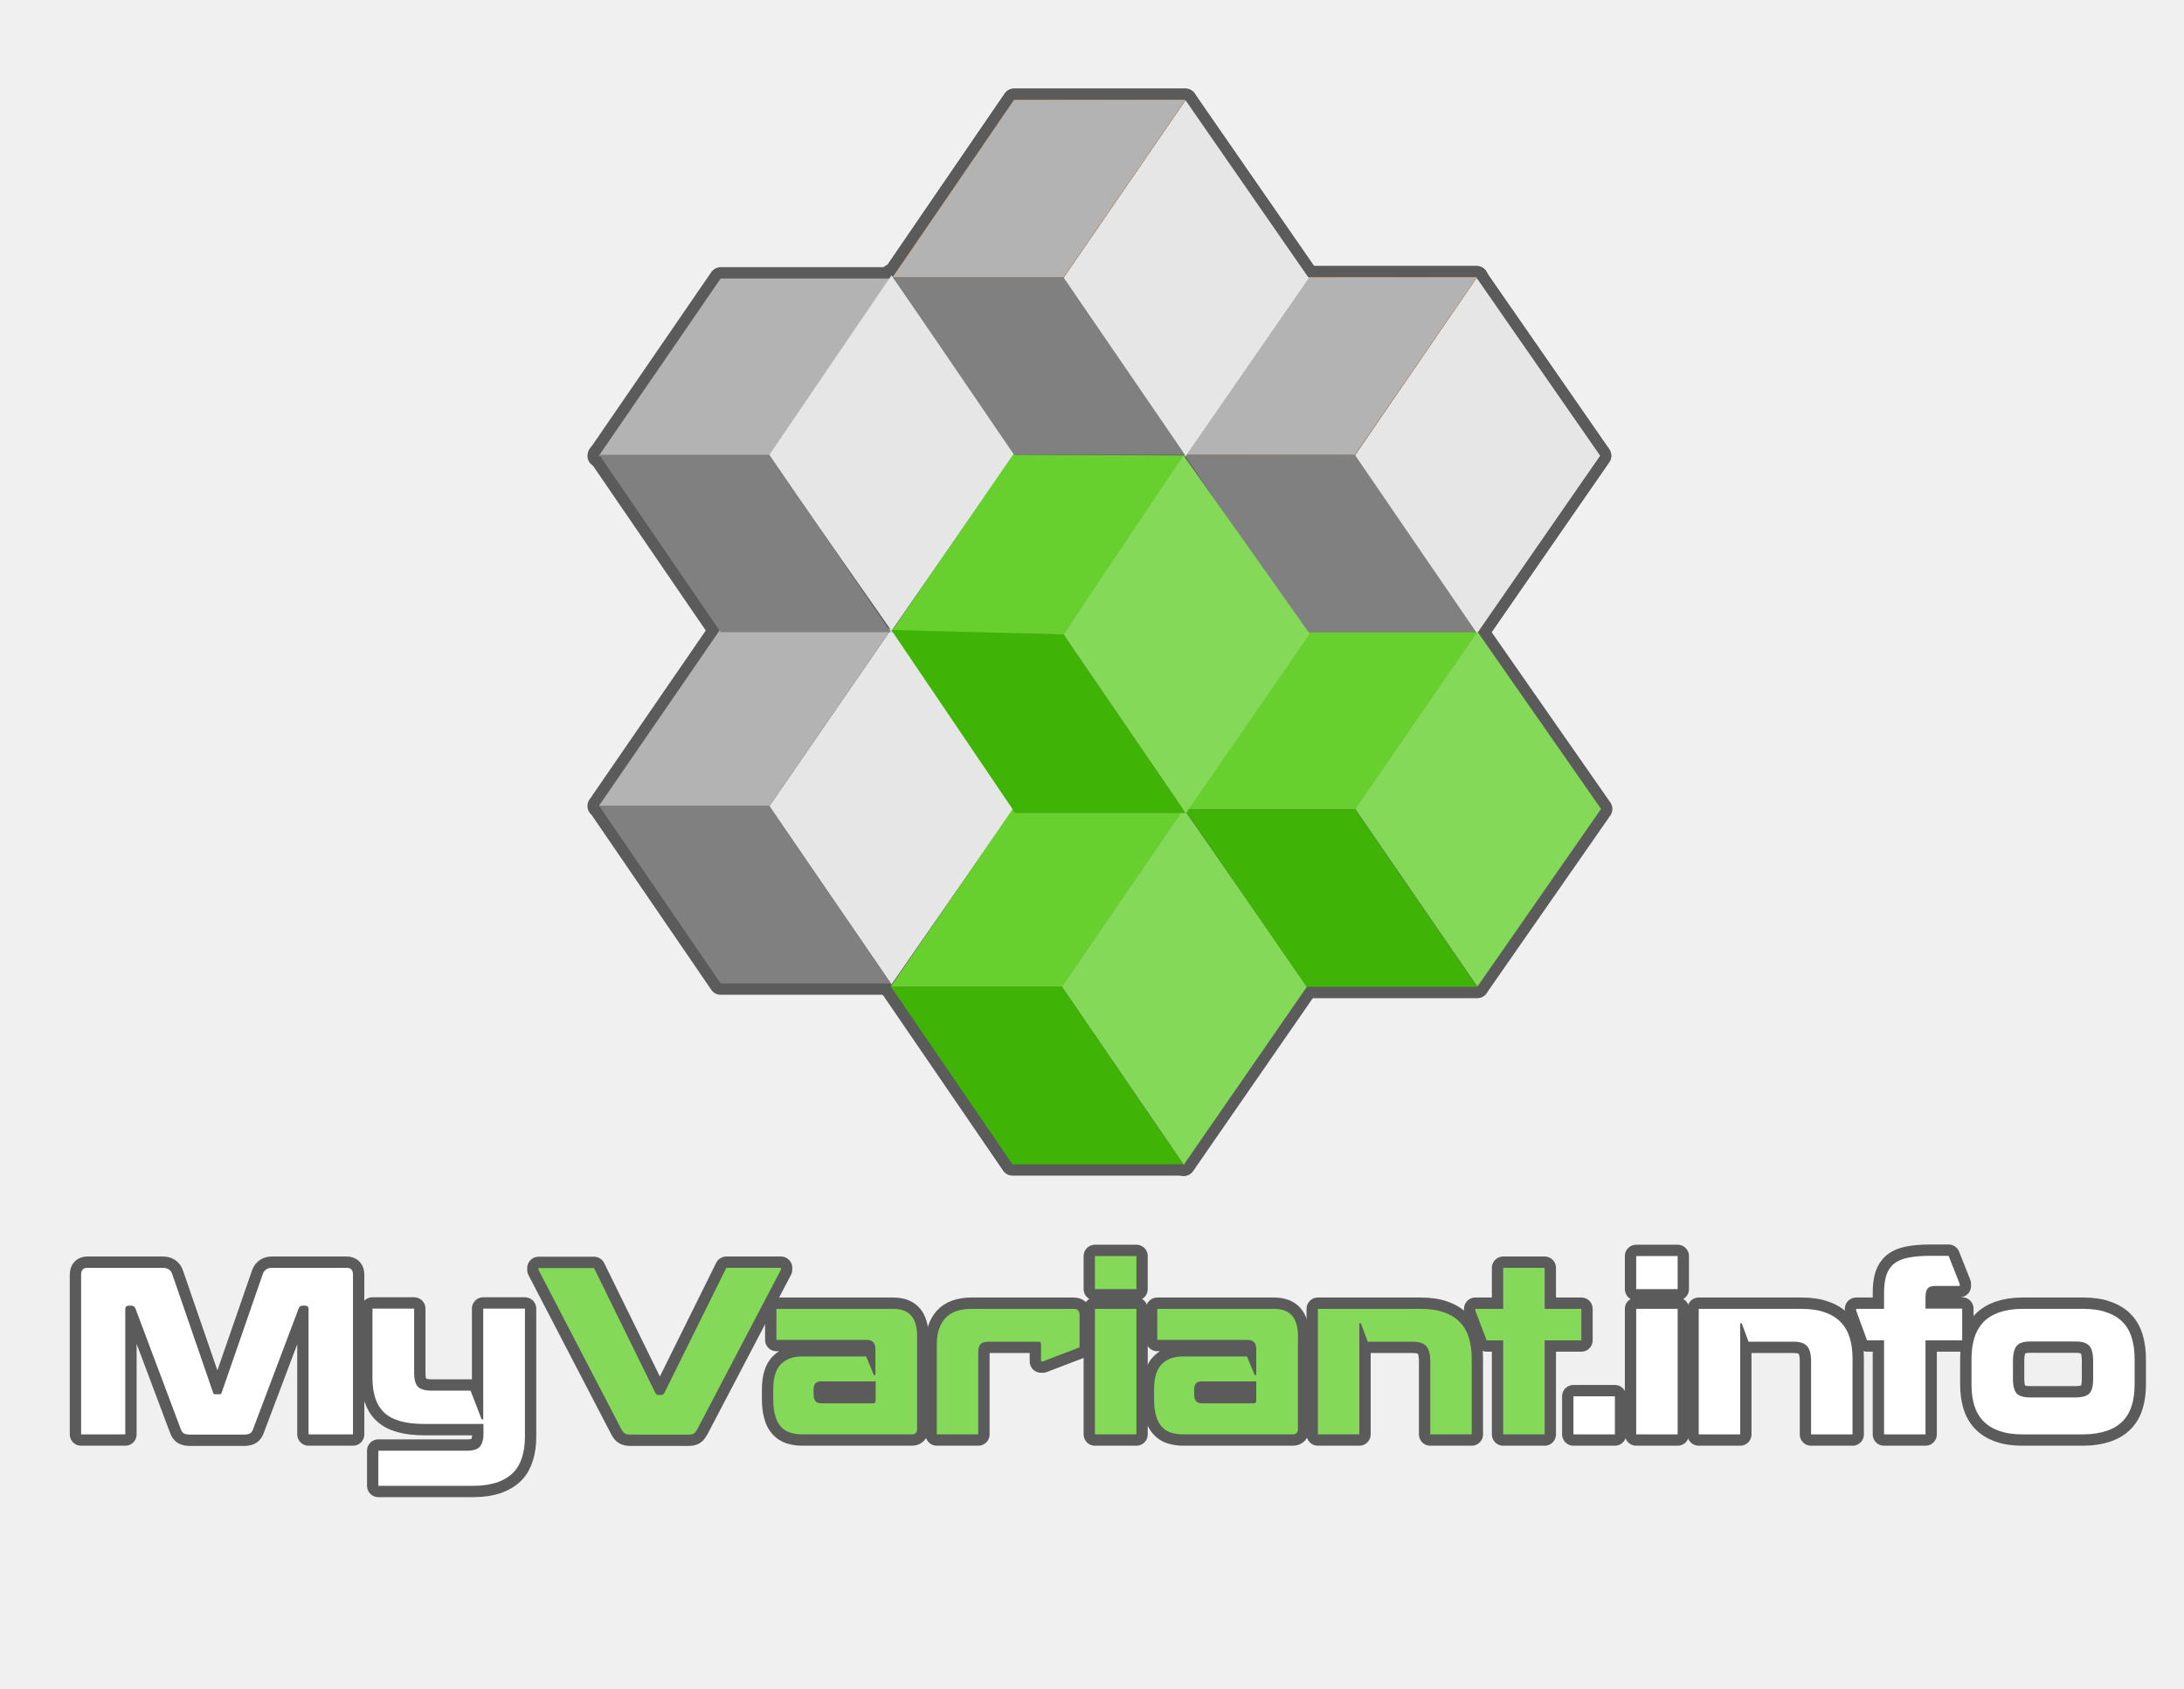
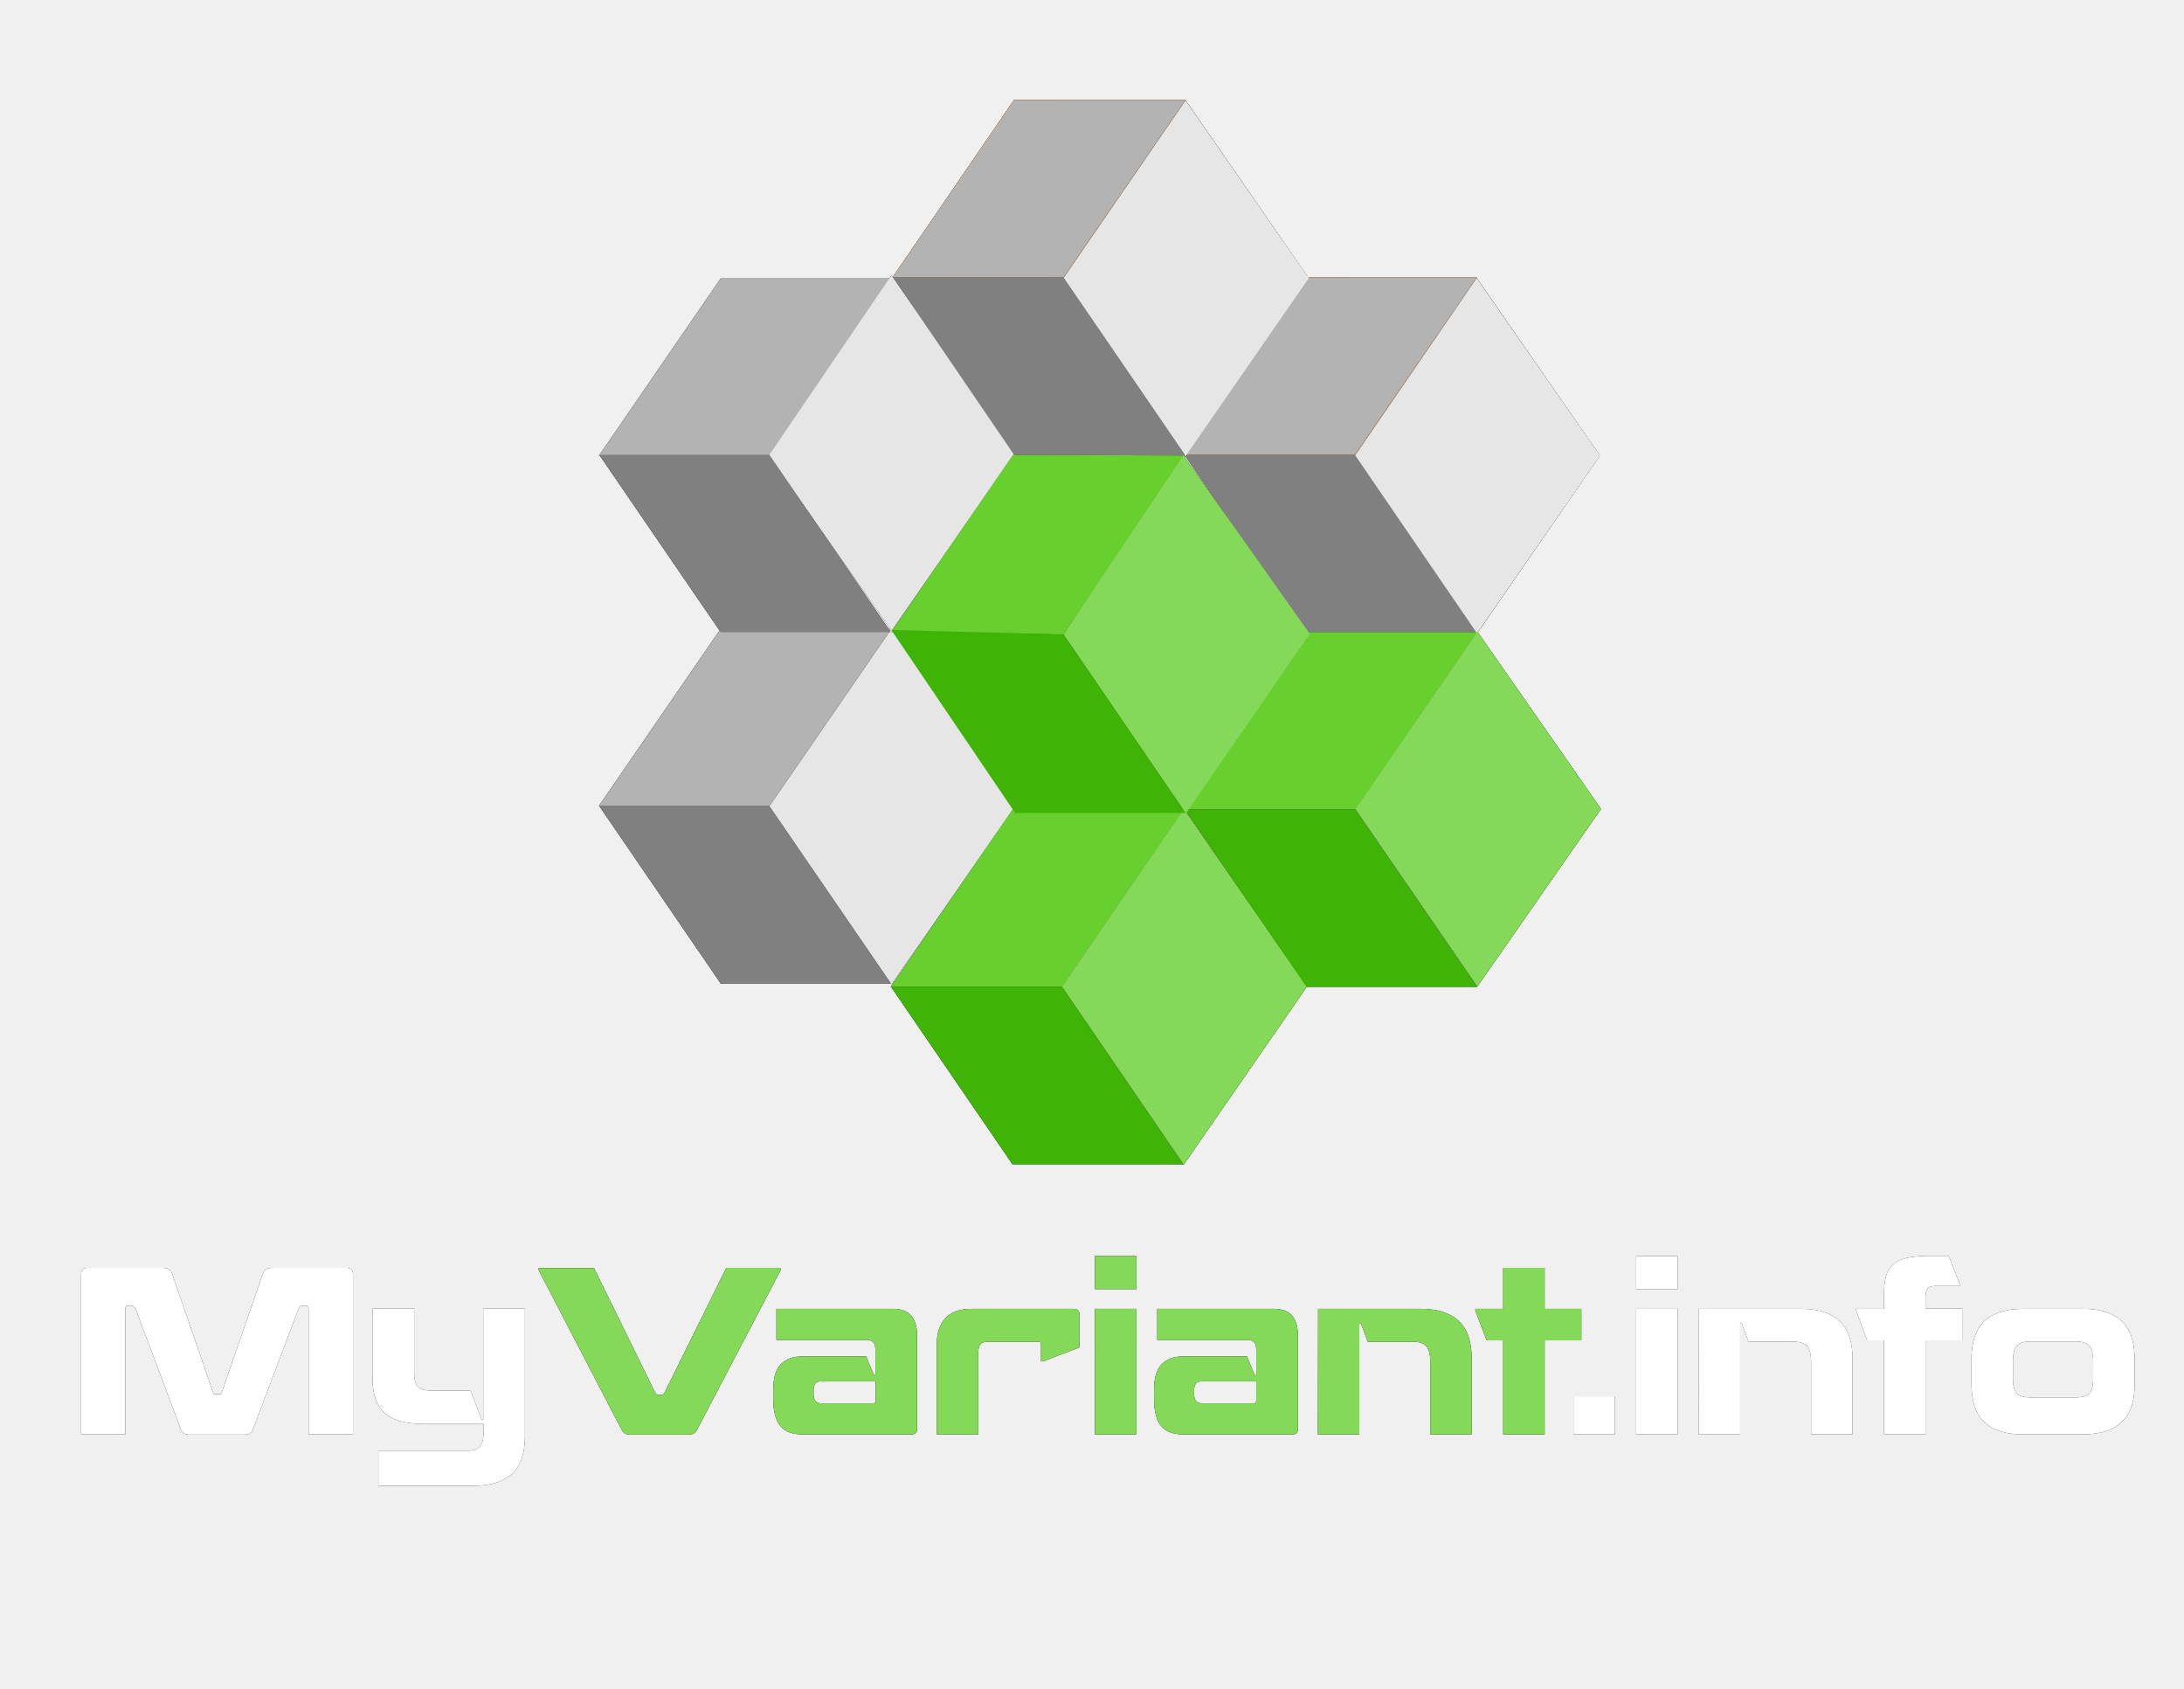
<svg xmlns="http://www.w3.org/2000/svg" version="1.1" id="Layer_1" x="0px" y="0px" viewBox="0 0 964 745" style="enable-background:new 0 0 964 745;" xml:space="preserve">
  <style type="text/css">
- 	.Graphic_x0020_Style{fill:none;stroke:#5B5B5B;stroke-width:10;stroke-linejoin:round;}
	.st0{fill:none;}
	.st1{fill:url(#SVGID_1_);}
	.st2{fill:#B3B3B3;}
	.st3{fill:url(#SVGID_2_);}
	.st4{fill:#E6E6E6;}
	.st5{fill:#808080;}
	.st6{fill:#67CF2E;}
	.st7{fill:#85D958;}
	.st8{fill:#40B307;}
	.st9{fill:url(#SVGID_3_);}
	.st10{fill:url(#SVGID_4_);}
	.st11{fill:#FFFFFF;}
</style>
-   <rect x="23.3" y="562" class="st0" width="924.3" height="119" />
  <g>
+     <rect x="23.3" y="562" class="st0" width="924.3" height="119" />
    <g>
      <g>
        <g>
          <g>
-             <polygon class="Graphic_x0020_Style" points="651.8,122.4 598,200.7 522.6,200.7 576.2,122.4      " />
-           </g>
-           <g>
-             <polygon class="Graphic_x0020_Style" points="651.8,122.4 598,200.7 522.6,200.7 576.2,122.4      " />
-           </g>
-         </g>
-         <g>
-           <g>
-             <polygon class="Graphic_x0020_Style" points="651.8,122.7 706.2,201.1 651.8,279.7 598,201.1      " />
-           </g>
-           <g>
-             <polygon class="Graphic_x0020_Style" points="651.8,122.7 706.2,201.1 651.8,279.7 598,201.1      " />
-           </g>
-         </g>
-         <g>
-           <polygon class="Graphic_x0020_Style" points="598,200.7 651.6,279 576.2,279 522.8,200.7     " />
-         </g>
-       </g>
-       <g>
-         <g>
-           <polygon class="Graphic_x0020_Style" points="393.4,277.5 339.6,355.7 264.3,355.7 318.1,277.5     " />
-         </g>
-         <g>
-           <polygon class="Graphic_x0020_Style" points="393.5,277.5 448.1,355.8 393.5,434.4 339.6,355.8     " />
-         </g>
-         <g>
-           <polygon class="Graphic_x0020_Style" points="339.6,355.7 393.2,434 318.1,434 264.5,355.7     " />
-         </g>
-       </g>
-       <g>
-         <g>
-           <polygon class="Graphic_x0020_Style" points="522.5,357.2 468.7,435.5 393.1,435.5 446.9,357.2     " />
-         </g>
-         <g>
-           <polygon class="Graphic_x0020_Style" points="522.5,357 576.9,435.4 522.5,514 468.7,435.4     " />
-         </g>
-         <g>
-           <polygon class="Graphic_x0020_Style" points="468.7,435.5 522.3,513.8 446.9,513.8 393.3,435.5     " />
-         </g>
-       </g>
-       <g>
-         <g>
-           <polygon class="Graphic_x0020_Style" points="652,279 598.2,357.2 522.9,357.2 576.7,279     " />
-         </g>
-         <g>
-           <polygon class="Graphic_x0020_Style" points="652.1,278.7 706.7,357 652.1,435.4 598.2,357     " />
-         </g>
-         <g>
-           <polygon class="Graphic_x0020_Style" points="598.2,357.2 652,435.5 576.7,435.5 522.9,357.2     " />
-         </g>
-       </g>
-       <g>
-         <g>
-           <polygon class="Graphic_x0020_Style" points="393.4,122.9 339.6,201.2 264.3,201.2 318.1,122.9     " />
-         </g>
-         <g>
-           <polygon class="Graphic_x0020_Style" points="393.5,121.5 448.1,199.8 393.5,278.4 339.4,201     " />
-         </g>
-         <g>
-           <polygon class="Graphic_x0020_Style" points="339.6,200.7 393.2,279 318.1,279 264.5,200.7     " />
-         </g>
-       </g>
-       <g>
-         <g>
-           <g>
-             <polygon class="Graphic_x0020_Style" points="523.4,201 469.4,280 393.3,279 447.1,200.7      " />
-           </g>
-         </g>
-         <g>
-           <g>
-             <polygon class="Graphic_x0020_Style" points="522.4,201 578.1,279.7 523.4,359 469.4,280      " />
-           </g>
-         </g>
-         <g>
-           <polygon class="Graphic_x0020_Style" points="469.4,280 523.3,358.8 448.1,358.8 393.4,278     " />
-         </g>
-       </g>
-       <g>
-         <g>
-           <g>
-             <polygon class="Graphic_x0020_Style" points="523.2,44.1 469.4,122.4 394,122.4 447.6,44.1      " />
-           </g>
-           <g>
-             <polygon class="Graphic_x0020_Style" points="523.2,44.1 469.4,122.4 394,122.4 447.6,44.1      " />
-           </g>
-         </g>
-         <g>
-           <g>
-             <polygon class="Graphic_x0020_Style" points="523.3,44.3 577.6,122.7 523.3,201.3 469.4,122.7      " />
-           </g>
-           <g>
-             <polygon class="Graphic_x0020_Style" points="523.3,44.3 577.6,122.7 523.3,201.3 469.4,122.7      " />
-           </g>
-         </g>
-         <g>
-           <polygon class="Graphic_x0020_Style" points="469.4,122.4 523,200.7 447.6,200.7 394.2,122.4     " />
+             <g>
+               <polygon points="651.8,122.4 598,200.7 522.6,200.7 576.2,122.4       " />
+             </g>
+             <g>
+               <polygon points="651.8,122.4 598,200.7 522.6,200.7 576.2,122.4       " />
+             </g>
+           </g>
+           <g>
+             <g>
+               <polygon points="651.8,122.7 706.2,201.1 651.8,279.7 598,201.1       " />
+             </g>
+             <g>
+               <polygon points="651.8,122.7 706.2,201.1 651.8,279.7 598,201.1       " />
+             </g>
+           </g>
+           <g>
+             <polygon points="598,200.7 651.6,279 576.2,279 522.8,200.7      " />
+           </g>
+         </g>
+         <g>
+           <g>
+             <polygon points="393.4,277.5 339.6,355.7 264.3,355.7 318.1,277.5      " />
+           </g>
+           <g>
+             <polygon points="393.5,277.5 448.1,355.8 393.5,434.4 339.6,355.8      " />
+           </g>
+           <g>
+             <polygon points="339.6,355.7 393.2,434 318.1,434 264.5,355.7      " />
+           </g>
+         </g>
+         <g>
+           <g>
+             <polygon points="522.5,357.2 468.7,435.5 393.1,435.5 446.9,357.2      " />
+           </g>
+           <g>
+             <polygon points="522.5,357 576.9,435.4 522.5,514 468.7,435.4      " />
+           </g>
+           <g>
+             <polygon points="468.7,435.5 522.3,513.8 446.9,513.8 393.3,435.5      " />
+           </g>
+         </g>
+         <g>
+           <g>
+             <polygon points="652,279 598.2,357.2 522.9,357.2 576.7,279      " />
+           </g>
+           <g>
+             <polygon points="652.1,278.7 706.7,357 652.1,435.4 598.2,357      " />
+           </g>
+           <g>
+             <polygon points="598.2,357.2 652,435.5 576.7,435.5 522.9,357.2      " />
+           </g>
+         </g>
+         <g>
+           <g>
+             <polygon points="393.4,122.9 339.6,201.2 264.3,201.2 318.1,122.9      " />
+           </g>
+           <g>
+             <polygon points="393.5,121.5 448.1,199.8 393.5,278.4 339.4,201      " />
+           </g>
+           <g>
+             <polygon points="339.6,200.7 393.2,279 318.1,279 264.5,200.7      " />
+           </g>
+         </g>
+         <g>
+           <g>
+             <g>
+               <polygon points="523.4,201 469.4,280 393.3,279 447.1,200.7       " />
+             </g>
+           </g>
+           <g>
+             <g>
+               <polygon points="522.4,201 578.1,279.7 523.4,359 469.4,280       " />
+             </g>
+           </g>
+           <g>
+             <polygon points="469.4,280 523.3,358.8 448.1,358.8 393.4,278      " />
+           </g>
+         </g>
+         <g>
+           <g>
+             <g>
+               <polygon points="523.2,44.1 469.4,122.4 394,122.4 447.6,44.1       " />
+             </g>
+             <g>
+               <polygon points="523.2,44.1 469.4,122.4 394,122.4 447.6,44.1       " />
+             </g>
+           </g>
+           <g>
+             <g>
+               <polygon points="523.3,44.3 577.6,122.7 523.3,201.3 469.4,122.7       " />
+             </g>
+             <g>
+               <polygon points="523.3,44.3 577.6,122.7 523.3,201.3 469.4,122.7       " />
+             </g>
+           </g>
+           <g>
+             <polygon points="469.4,122.4 523,200.7 447.6,200.7 394.2,122.4      " />
+           </g>
+         </g>
+       </g>
+       <g>
+         <g>
+           <g>
+             <g>
+               <linearGradient id="SVGID_1_" gradientUnits="userSpaceOnUse" x1="102.6" y1="864.95" x2="231.8" y2="864.95" gradientTransform="matrix(1 0 0 -1 420 1026.5)">
+                 <stop offset="0" style="stop-color:#FD7400" />
+                 <stop offset="1" style="stop-color:#FF8E39" />
+               </linearGradient>
+               <polygon class="st1" points="651.8,122.4 598,200.7 522.6,200.7 576.2,122.4       " />
+             </g>
+             <g>
+               <polygon class="st2" points="651.8,122.4 598,200.7 522.6,200.7 576.2,122.4       " />
+             </g>
+           </g>
+           <g>
+             <g>
+               <linearGradient id="SVGID_2_" gradientUnits="userSpaceOnUse" x1="178" y1="825.3" x2="286.2" y2="825.3" gradientTransform="matrix(1 0 0 -1 420 1026.5)">
+                 <stop offset="0" style="stop-color:#FF8E39;stop-opacity:0" />
+                 <stop offset="0.124" style="stop-color:#FF913E;stop-opacity:0.124" />
+                 <stop offset="0.266" style="stop-color:#FF994C;stop-opacity:0.266" />
+                 <stop offset="0.418" style="stop-color:#FFA663;stop-opacity:0.418" />
+                 <stop offset="0.577" style="stop-color:#FFB883;stop-opacity:0.577" />
+                 <stop offset="0.74" style="stop-color:#FFD0AD;stop-opacity:0.74" />
+                 <stop offset="0.905" style="stop-color:#FFEDDF;stop-opacity:0.905" />
+                 <stop offset="1" style="stop-color:#FFFFFF" />
+               </linearGradient>
+               <polygon class="st3" points="651.8,122.7 706.2,201.1 651.8,279.7 598,201.1       " />
+             </g>
+             <g>
+               <polygon class="st4" points="651.8,122.7 706.2,201.1 651.8,279.7 598,201.1       " />
+             </g>
+           </g>
+           <g>
+             <polygon class="st5" points="598,200.7 651.6,279 576.2,279 522.8,200.7      " />
+           </g>
+         </g>
+         <g>
+           <g>
+             <polygon class="st2" points="393.4,277.5 339.6,355.7 264.3,355.7 318.1,277.5      " />
+           </g>
+           <g>
+             <polygon class="st4" points="393.5,277.5 448.1,355.8 393.5,434.4 339.6,355.8      " />
+           </g>
+           <g>
+             <polygon class="st5" points="339.6,355.7 393.2,434 318.1,434 264.5,355.7      " />
+           </g>
+         </g>
+         <g>
+           <g>
+             <polygon class="st6" points="522.5,357.2 468.7,435.5 393.1,435.5 446.9,357.2      " />
+           </g>
+           <g>
+             <polygon class="st7" points="522.5,357 576.9,435.4 522.5,514 468.7,435.4      " />
+           </g>
+           <g>
+             <polygon class="st8" points="468.7,435.5 522.3,513.8 446.9,513.8 393.3,435.5      " />
+           </g>
+         </g>
+         <g>
+           <g>
+             <polygon class="st6" points="652,279 598.2,357.2 522.9,357.2 576.7,279      " />
+           </g>
+           <g>
+             <polygon class="st7" points="652.1,278.7 706.7,357 652.1,435.4 598.2,357      " />
+           </g>
+           <g>
+             <polygon class="st8" points="598.2,357.2 652,435.5 576.7,435.5 522.9,357.2      " />
+           </g>
+         </g>
+         <g>
+           <g>
+             <polygon class="st2" points="393.4,122.9 339.6,201.2 264.3,201.2 318.1,122.9      " />
+           </g>
+           <g>
+             <polygon class="st4" points="393.5,121.5 448.1,199.8 393.5,278.4 339.4,201      " />
+           </g>
+           <g>
+             <polygon class="st5" points="339.6,200.7 393.2,279 318.1,279 264.5,200.7      " />
+           </g>
+         </g>
+         <g>
+           <g>
+             <g>
+               <polygon class="st6" points="523.4,201 469.4,280 393.3,279 447.1,200.7       " />
+             </g>
+           </g>
+           <g>
+             <g>
+               <polygon class="st7" points="522.4,201 578.1,279.7 523.4,359 469.4,280       " />
+             </g>
+           </g>
+           <g>
+             <polygon class="st8" points="469.4,280 523.3,358.8 448.1,358.8 393.4,278      " />
+           </g>
+         </g>
+         <g>
+           <g>
+             <g>
+               <linearGradient id="SVGID_3_" gradientUnits="userSpaceOnUse" x1="-26" y1="943.25" x2="103.2" y2="943.25" gradientTransform="matrix(1 0 0 -1 420 1026.5)">
+                 <stop offset="0" style="stop-color:#FD7400" />
+                 <stop offset="1" style="stop-color:#FF8E39" />
+               </linearGradient>
+               <polygon class="st9" points="523.2,44.1 469.4,122.4 394,122.4 447.6,44.1       " />
+             </g>
+             <g>
+               <polygon class="st2" points="523.2,44.1 469.4,122.4 394,122.4 447.6,44.1       " />
+             </g>
+           </g>
+           <g>
+             <g>
+               <linearGradient id="SVGID_4_" gradientUnits="userSpaceOnUse" x1="49.4" y1="903.7" x2="157.6" y2="903.7" gradientTransform="matrix(1 0 0 -1 420 1026.5)">
+                 <stop offset="0" style="stop-color:#FF8E39;stop-opacity:0" />
+                 <stop offset="0.124" style="stop-color:#FF913E;stop-opacity:0.124" />
+                 <stop offset="0.266" style="stop-color:#FF994C;stop-opacity:0.266" />
+                 <stop offset="0.418" style="stop-color:#FFA663;stop-opacity:0.418" />
+                 <stop offset="0.577" style="stop-color:#FFB883;stop-opacity:0.577" />
+                 <stop offset="0.74" style="stop-color:#FFD0AD;stop-opacity:0.74" />
+                 <stop offset="0.905" style="stop-color:#FFEDDF;stop-opacity:0.905" />
+                 <stop offset="1" style="stop-color:#FFFFFF" />
+               </linearGradient>
+               <polygon class="st10" points="523.3,44.3 577.6,122.7 523.3,201.3 469.4,122.7       " />
+             </g>
+             <g>
+               <polygon class="st4" points="523.3,44.3 577.6,122.7 523.3,201.3 469.4,122.7       " />
+             </g>
+           </g>
+           <g>
+             <polygon class="st5" points="469.4,122.4 523,200.7 447.6,200.7 394.2,122.4      " />
+           </g>
        </g>
      </g>
    </g>
    <g>
      <g>
-         <g>
-           <g>
-             <linearGradient id="SVGID_1_" gradientUnits="userSpaceOnUse" x1="102.6" y1="-118.95" x2="231.8" y2="-118.95" gradientTransform="matrix(1 0 0 1 420 280.5)">
-               <stop offset="0" style="stop-color:#FD7400" />
-               <stop offset="1" style="stop-color:#FF8E39" />
-             </linearGradient>
-             <polygon class="st1" points="651.8,122.4 598,200.7 522.6,200.7 576.2,122.4      " />
-           </g>
-           <g>
-             <polygon class="st2" points="651.8,122.4 598,200.7 522.6,200.7 576.2,122.4      " />
-           </g>
-         </g>
-         <g>
-           <g>
-             <linearGradient id="SVGID_2_" gradientUnits="userSpaceOnUse" x1="178" y1="-79.3" x2="286.2" y2="-79.3" gradientTransform="matrix(1 0 0 1 420 280.5)">
-               <stop offset="0" style="stop-color:#FF8E39;stop-opacity:0" />
-               <stop offset="0.124" style="stop-color:#FF913E;stop-opacity:0.124" />
-               <stop offset="0.266" style="stop-color:#FF994C;stop-opacity:0.266" />
-               <stop offset="0.418" style="stop-color:#FFA663;stop-opacity:0.418" />
-               <stop offset="0.577" style="stop-color:#FFB883;stop-opacity:0.577" />
-               <stop offset="0.74" style="stop-color:#FFD0AD;stop-opacity:0.74" />
-               <stop offset="0.905" style="stop-color:#FFEDDF;stop-opacity:0.905" />
-               <stop offset="1" style="stop-color:#FFFFFF" />
-             </linearGradient>
-             <polygon class="st3" points="651.8,122.7 706.2,201.1 651.8,279.7 598,201.1      " />
-           </g>
-           <g>
-             <polygon class="st4" points="651.8,122.7 706.2,201.1 651.8,279.7 598,201.1      " />
-           </g>
-         </g>
-         <g>
-           <polygon class="st5" points="598,200.7 651.6,279 576.2,279 522.8,200.7     " />
-         </g>
-       </g>
-       <g>
-         <g>
-           <polygon class="st2" points="393.4,277.5 339.6,355.7 264.3,355.7 318.1,277.5     " />
-         </g>
-         <g>
-           <polygon class="st4" points="393.5,277.5 448.1,355.8 393.5,434.4 339.6,355.8     " />
-         </g>
-         <g>
-           <polygon class="st5" points="339.6,355.7 393.2,434 318.1,434 264.5,355.7     " />
-         </g>
-       </g>
-       <g>
-         <g>
-           <polygon class="st6" points="522.5,357.2 468.7,435.5 393.1,435.5 446.9,357.2     " />
-         </g>
-         <g>
-           <polygon class="st7" points="522.5,357 576.9,435.4 522.5,514 468.7,435.4     " />
-         </g>
-         <g>
-           <polygon class="st8" points="468.7,435.5 522.3,513.8 446.9,513.8 393.3,435.5     " />
-         </g>
-       </g>
-       <g>
-         <g>
-           <polygon class="st6" points="652,279 598.2,357.2 522.9,357.2 576.7,279     " />
-         </g>
-         <g>
-           <polygon class="st7" points="652.1,278.7 706.7,357 652.1,435.4 598.2,357     " />
-         </g>
-         <g>
-           <polygon class="st8" points="598.2,357.2 652,435.5 576.7,435.5 522.9,357.2     " />
-         </g>
-       </g>
-       <g>
-         <g>
-           <polygon class="st2" points="393.4,122.9 339.6,201.2 264.3,201.2 318.1,122.9     " />
-         </g>
-         <g>
-           <polygon class="st4" points="393.5,121.5 448.1,199.8 393.5,278.4 339.4,201     " />
-         </g>
-         <g>
-           <polygon class="st5" points="339.6,200.7 393.2,279 318.1,279 264.5,200.7     " />
-         </g>
-       </g>
-       <g>
-         <g>
-           <g>
-             <polygon class="st6" points="523.4,201 469.4,280 393.3,279 447.1,200.7      " />
-           </g>
-         </g>
-         <g>
-           <g>
-             <polygon class="st7" points="522.4,201 578.1,279.7 523.4,359 469.4,280      " />
-           </g>
-         </g>
-         <g>
-           <polygon class="st8" points="469.4,280 523.3,358.8 448.1,358.8 393.4,278     " />
-         </g>
-       </g>
-       <g>
-         <g>
-           <g>
-             <linearGradient id="SVGID_3_" gradientUnits="userSpaceOnUse" x1="-26" y1="-197.25" x2="103.2" y2="-197.25" gradientTransform="matrix(1 0 0 1 420 280.5)">
-               <stop offset="0" style="stop-color:#FD7400" />
-               <stop offset="1" style="stop-color:#FF8E39" />
-             </linearGradient>
-             <polygon class="st9" points="523.2,44.1 469.4,122.4 394,122.4 447.6,44.1      " />
-           </g>
-           <g>
-             <polygon class="st2" points="523.2,44.1 469.4,122.4 394,122.4 447.6,44.1      " />
-           </g>
-         </g>
-         <g>
-           <g>
-             <linearGradient id="SVGID_4_" gradientUnits="userSpaceOnUse" x1="49.4" y1="-157.7" x2="157.6" y2="-157.7" gradientTransform="matrix(1 0 0 1 420 280.5)">
-               <stop offset="0" style="stop-color:#FF8E39;stop-opacity:0" />
-               <stop offset="0.124" style="stop-color:#FF913E;stop-opacity:0.124" />
-               <stop offset="0.266" style="stop-color:#FF994C;stop-opacity:0.266" />
-               <stop offset="0.418" style="stop-color:#FFA663;stop-opacity:0.418" />
-               <stop offset="0.577" style="stop-color:#FFB883;stop-opacity:0.577" />
-               <stop offset="0.74" style="stop-color:#FFD0AD;stop-opacity:0.74" />
-               <stop offset="0.905" style="stop-color:#FFEDDF;stop-opacity:0.905" />
-               <stop offset="1" style="stop-color:#FFFFFF" />
-             </linearGradient>
-             <polygon class="st10" points="523.3,44.3 577.6,122.7 523.3,201.3 469.4,122.7      " />
-           </g>
-           <g>
-             <polygon class="st4" points="523.3,44.3 577.6,122.7 523.3,201.3 469.4,122.7      " />
-           </g>
-         </g>
-         <g>
-           <polygon class="st5" points="469.4,122.4 523,200.7 447.6,200.7 394.2,122.4     " />
-         </g>
-       </g>
-     </g>
-   </g>
-   <g>
-     <g>
-       <path class="Graphic_x0020_Style" d="M136.2,633v-55.2c0-1.1-0.5-1.6-1.5-1.6h-1.1c-0.9,0-1.5,0.4-1.8,1.3l-20.1,53.2    c-0.3,0.9-0.8,1.6-1.4,1.9c-0.6,0.3-1.4,0.5-2.5,0.5H83.8c-1.1,0-2-0.2-2.6-0.5c-0.6-0.3-1-0.9-1.4-1.9l-20-53.2    c-0.3-0.9-1-1.3-1.9-1.3h-1c-1.1,0-1.6,0.5-1.6,1.6V633H35.8v-70.5c0-2,0.9-3,2.8-3h33.2c2.2,0,3.6,0.9,4.2,2.7l18.1,52.5    c0.1,0.4,0.4,0.6,1,0.6H97c0.4,0,0.7-0.2,0.8-0.6l18.2-52.5c0.3-0.9,0.8-1.5,1.5-2c0.6-0.5,1.5-0.7,2.7-0.7H153c1.9,0,2.8,1,2.8,3    V633H136.2z" />
-       <path class="Graphic_x0020_Style" d="M212.6,626.4h0.7v-48.9h18.4v56.6c0,3.2-0.4,6.2-1.2,8.8c-0.8,2.7-2,4.9-3.8,6.8    c-1.8,1.9-4.1,3.3-7,4.4c-2.9,1-6.5,1.6-10.7,1.6H167v-15.5h39.3c2.6,0,4.5-0.6,5.5-1.8c1-1.2,1.6-3,1.6-5.6v-4.4h-26.2    c-8.3,0-14.1-1.7-17.6-5s-5.2-8.4-5.2-15.2v-30.7h18.4v28.3c0,3,0.6,5.1,1.7,6.2c1.1,1.1,3.2,1.7,6.1,1.7h17.1L212.6,626.4z" />
-       <path class="Graphic_x0020_Style" d="M320.6,559.5h24.1v0.8l-36.9,70.4c-0.5,0.9-1,1.6-1.5,1.9c-0.5,0.3-1.3,0.5-2.4,0.5h-25.6    c-1.1,0-2-0.2-2.5-0.5c-0.5-0.3-1-0.9-1.5-1.8l-36.6-70.4v-0.8h24.5l27.1,55.2c0.3,0.5,0.7,0.8,1.4,0.8h1.1c0.7,0,1.1-0.3,1.4-0.8    L320.6,559.5z" />
-       <path class="Graphic_x0020_Style" d="M342.7,591.3v-13.7h51.5c3.6,0,6.3,1,8,3c1.7,2,2.6,4.9,2.6,8.8v41.2c0,1.6-0.8,2.4-2.3,2.4    h-48.4c-2,0-3.8-0.3-5.4-0.8c-1.6-0.5-2.9-1.4-4-2.6s-2-2.8-2.5-4.8c-0.6-2-0.9-4.5-0.9-7.4v-4.1c0-5.3,1.1-9,3.4-11.3    c2.3-2.3,5.4-3.4,9.4-3.4h28.2l3.4,8.2h0.7v-11.2c0-1.5-0.3-2.7-1-3.3c-0.6-0.7-1.6-1-2.9-1H342.7z M385.4,619.3    c0.7,0,1.1-0.4,1.1-1.2v-8.5h-24c-1.2,0-2.1,0.3-2.6,0.9s-0.8,1.5-0.8,2.7v2.4c0,1.1,0.3,2,0.8,2.7c0.5,0.6,1.4,1,2.6,1H385.4z" />
-       <path class="Graphic_x0020_Style" d="M460.3,600.8h-0.8v-7.6c0-0.7-0.3-1.1-1-1.1h-22.3c-1.6,0-2.8,0.4-3.4,1.1    c-0.7,0.7-1,2-1,3.8v36h-18.3v-39.9c0-4.7,1.2-8.5,3.7-11.3c2.5-2.8,6.4-4.2,11.8-4.2h44.9c1.8,0,2.6,0.9,2.6,2.7v14.3    L460.3,600.8z" />
-       <path class="Graphic_x0020_Style" d="M483.3,568.9v-14.6h18.3v14.6H483.3z M483.3,633v-55.4h18.3V633H483.3z" />
-       <path class="Graphic_x0020_Style" d="M510.8,591.3v-13.7h51.5c3.6,0,6.3,1,8,3s2.6,4.9,2.6,8.8v41.2c0,1.6-0.8,2.4-2.3,2.4h-48.4    c-2,0-3.8-0.3-5.4-0.8c-1.6-0.5-2.9-1.4-4-2.6c-1.1-1.2-2-2.8-2.5-4.8c-0.6-2-0.9-4.5-0.9-7.4v-4.1c0-5.3,1.1-9,3.4-11.3    c2.3-2.3,5.4-3.4,9.4-3.4h28.2l3.4,8.2h0.7v-11.2c0-1.5-0.3-2.7-1-3.3c-0.6-0.7-1.6-1-2.9-1H510.8z M553.4,619.3    c0.7,0,1.1-0.4,1.1-1.2v-8.5h-24c-1.2,0-2.1,0.3-2.6,0.9s-0.8,1.5-0.8,2.7v2.4c0,1.1,0.3,2,0.8,2.7c0.5,0.6,1.4,1,2.6,1H553.4z" />
-       <path class="Graphic_x0020_Style" d="M581.8,577.6H627c4.1,0,7.6,0.5,10.5,1.6c2.9,1,5.2,2.5,7,4.4c1.8,1.9,3.1,4.2,3.9,6.9    c0.8,2.7,1.2,5.7,1.2,9.1V633h-18.3v-32.2c0-3.2-0.6-5.5-1.8-6.8c-1.2-1.3-3.2-1.9-6-1.9h-19.8l-3-8.1h-0.7v49h-18.3V577.6z" />
-       <path class="Graphic_x0020_Style" d="M698,591.5h-16.2V633h-18.3v-41.5h-7.3l-5-13.1v-0.8h12.3v-18.1h18.3v18.1H698V591.5z" />
-       <path class="Graphic_x0020_Style" d="M694.5,633v-16.8h18.3V633H694.5z" />
-       <path class="Graphic_x0020_Style" d="M722.2,568.9v-14.6h18.3v14.6H722.2z M722.2,633v-55.4h18.3V633H722.2z" />
-       <path class="Graphic_x0020_Style" d="M749.9,577.6h45.2c4.1,0,7.6,0.5,10.5,1.6c2.9,1,5.2,2.5,7,4.4c1.8,1.9,3.1,4.2,3.9,6.9    c0.8,2.7,1.2,5.7,1.2,9.1V633h-18.3v-32.2c0-3.2-0.6-5.5-1.8-6.8c-1.2-1.3-3.2-1.9-6-1.9h-19.8l-3-8.1h-0.7v49h-18.3V577.6z" />
-       <path class="Graphic_x0020_Style" d="M866.1,591.5h-16.2V633h-18.3v-41.5h-7.5l-4.8-13.1v-0.8h12.3v-6.7c0-3.3,0.3-6,1-8.1    c0.7-2.1,1.8-3.8,3.4-5.1c1.6-1.3,3.7-2.2,6.3-2.7c2.6-0.5,5.8-0.8,9.6-0.8h8.2l4.9,12.4v0.9h-10.7c-1.8,0-2.9,0.4-3.5,1.2    c-0.6,0.8-0.9,2.1-0.9,3.9v4.9h16.2V591.5z" />
-       <path class="Graphic_x0020_Style" d="M942.2,611c0,3.4-0.4,6.4-1.2,9.1c-0.8,2.7-2.1,5-3.9,6.9c-1.8,1.9-4.2,3.4-7.1,4.4    c-2.9,1-6.4,1.6-10.5,1.6h-26.7c-4.1,0-7.6-0.5-10.5-1.6c-2.9-1-5.2-2.5-7-4.4c-1.8-1.9-3.1-4.2-3.9-6.9c-0.8-2.7-1.2-5.7-1.2-9.1    v-11.4c0-3.3,0.4-6.3,1.2-9c0.8-2.7,2.1-5,3.9-7c1.8-1.9,4.2-3.4,7-4.4c2.9-1,6.3-1.6,10.5-1.6h26.7c4.1,0,7.6,0.5,10.5,1.6    c2.9,1,5.3,2.5,7.1,4.4c1.8,1.9,3.1,4.2,3.9,7c0.8,2.7,1.2,5.7,1.2,9V611z M916.1,616.7c2.9,0,4.9-0.6,6.1-1.7    c1.1-1.1,1.7-3.3,1.7-6.5v-7.8c0-3.4-0.6-5.7-1.8-6.9c-1.2-1.2-3.2-1.8-6-1.8h-19.9c-2.9,0-4.9,0.6-6,1.9    c-1.1,1.2-1.7,3.5-1.7,6.8v7.8c0,3.2,0.6,5.3,1.7,6.5c1.1,1.1,3.1,1.7,6,1.7H916.1z" />
-     </g>
-     <g>
-       <path class="st11" d="M136.2,633v-55.2c0-1.1-0.5-1.6-1.5-1.6h-1.1c-0.9,0-1.5,0.4-1.8,1.3l-20.1,53.2c-0.3,0.9-0.8,1.6-1.4,1.9    c-0.6,0.3-1.4,0.5-2.5,0.5H83.8c-1.1,0-2-0.2-2.6-0.5c-0.6-0.3-1-0.9-1.4-1.9l-20-53.2c-0.3-0.9-1-1.3-1.9-1.3h-1    c-1.1,0-1.6,0.5-1.6,1.6V633H35.8v-70.5c0-2,0.9-3,2.8-3h33.2c2.2,0,3.6,0.9,4.2,2.7l18.1,52.5c0.1,0.4,0.4,0.6,1,0.6H97    c0.4,0,0.7-0.2,0.8-0.6l18.2-52.5c0.3-0.9,0.8-1.5,1.5-2c0.6-0.5,1.5-0.7,2.7-0.7H153c1.9,0,2.8,1,2.8,3V633H136.2z" />
-       <path class="st11" d="M212.6,626.4h0.7v-48.9h18.4v56.6c0,3.2-0.4,6.2-1.2,8.8c-0.8,2.7-2,4.9-3.8,6.8c-1.8,1.9-4.1,3.3-7,4.4    c-2.9,1-6.5,1.6-10.7,1.6H167v-15.5h39.3c2.6,0,4.5-0.6,5.5-1.8c1-1.2,1.6-3,1.6-5.6v-4.4h-26.2c-8.3,0-14.1-1.7-17.6-5    s-5.2-8.4-5.2-15.2v-30.7h18.4v28.3c0,3,0.6,5.1,1.7,6.2c1.1,1.1,3.2,1.7,6.1,1.7h17.1L212.6,626.4z" />
-       <path class="st7" d="M320.6,559.5h24.1v0.8l-36.9,70.4c-0.5,0.9-1,1.6-1.5,1.9c-0.5,0.3-1.3,0.5-2.4,0.5h-25.6    c-1.1,0-2-0.2-2.5-0.5c-0.5-0.3-1-0.9-1.5-1.8l-36.6-70.4v-0.8h24.5l27.1,55.2c0.3,0.5,0.7,0.8,1.4,0.8h1.1c0.7,0,1.1-0.3,1.4-0.8    L320.6,559.5z" />
-       <path class="st7" d="M342.7,591.3v-13.7h51.5c3.6,0,6.3,1,8,3c1.7,2,2.6,4.9,2.6,8.8v41.2c0,1.6-0.8,2.4-2.3,2.4h-48.4    c-2,0-3.8-0.3-5.4-0.8c-1.6-0.5-2.9-1.4-4-2.6s-2-2.8-2.5-4.8c-0.6-2-0.9-4.5-0.9-7.4v-4.1c0-5.3,1.1-9,3.4-11.3    c2.3-2.3,5.4-3.4,9.4-3.4h28.2l3.4,8.2h0.7v-11.2c0-1.5-0.3-2.7-1-3.3c-0.6-0.7-1.6-1-2.9-1H342.7z M385.4,619.3    c0.7,0,1.1-0.4,1.1-1.2v-8.5h-24c-1.2,0-2.1,0.3-2.6,0.9s-0.8,1.5-0.8,2.7v2.4c0,1.1,0.3,2,0.8,2.7c0.5,0.6,1.4,1,2.6,1H385.4z" />
-       <path class="st7" d="M460.3,600.8h-0.8v-7.6c0-0.7-0.3-1.1-1-1.1h-22.3c-1.6,0-2.8,0.4-3.4,1.1c-0.7,0.7-1,2-1,3.8v36h-18.3v-39.9    c0-4.7,1.2-8.5,3.7-11.3c2.5-2.8,6.4-4.2,11.8-4.2h44.9c1.8,0,2.6,0.9,2.6,2.7v14.3L460.3,600.8z" />
-       <path class="st7" d="M483.3,568.9v-14.6h18.3v14.6H483.3z M483.3,633v-55.4h18.3V633H483.3z" />
-       <path class="st7" d="M510.8,591.3v-13.7h51.5c3.6,0,6.3,1,8,3s2.6,4.9,2.6,8.8v41.2c0,1.6-0.8,2.4-2.3,2.4h-48.4    c-2,0-3.8-0.3-5.4-0.8c-1.6-0.5-2.9-1.4-4-2.6c-1.1-1.2-2-2.8-2.5-4.8c-0.6-2-0.9-4.5-0.9-7.4v-4.1c0-5.3,1.1-9,3.4-11.3    c2.3-2.3,5.4-3.4,9.4-3.4h28.2l3.4,8.2h0.7v-11.2c0-1.5-0.3-2.7-1-3.3c-0.6-0.7-1.6-1-2.9-1H510.8z M553.4,619.3    c0.7,0,1.1-0.4,1.1-1.2v-8.5h-24c-1.2,0-2.1,0.3-2.6,0.9s-0.8,1.5-0.8,2.7v2.4c0,1.1,0.3,2,0.8,2.7c0.5,0.6,1.4,1,2.6,1H553.4z" />
-       <path class="st7" d="M581.8,577.6H627c4.1,0,7.6,0.5,10.5,1.6c2.9,1,5.2,2.5,7,4.4c1.8,1.9,3.1,4.2,3.9,6.9    c0.8,2.7,1.2,5.7,1.2,9.1V633h-18.3v-32.2c0-3.2-0.6-5.5-1.8-6.8c-1.2-1.3-3.2-1.9-6-1.9h-19.8l-3-8.1h-0.7v49h-18.3V577.6z" />
-       <path class="st7" d="M698,591.5h-16.2V633h-18.3v-41.5h-7.3l-5-13.1v-0.8h12.3v-18.1h18.3v18.1H698V591.5z" />
-       <path class="st11" d="M694.5,633v-16.8h18.3V633H694.5z" />
-       <path class="st11" d="M722.2,568.9v-14.6h18.3v14.6H722.2z M722.2,633v-55.4h18.3V633H722.2z" />
-       <path class="st11" d="M749.9,577.6h45.2c4.1,0,7.6,0.5,10.5,1.6c2.9,1,5.2,2.5,7,4.4c1.8,1.9,3.1,4.2,3.9,6.9    c0.8,2.7,1.2,5.7,1.2,9.1V633h-18.3v-32.2c0-3.2-0.6-5.5-1.8-6.8c-1.2-1.3-3.2-1.9-6-1.9h-19.8l-3-8.1h-0.7v49h-18.3V577.6z" />
-       <path class="st11" d="M866.1,591.5h-16.2V633h-18.3v-41.5h-7.5l-4.8-13.1v-0.8h12.3v-6.7c0-3.3,0.3-6,1-8.1    c0.7-2.1,1.8-3.8,3.4-5.1c1.6-1.3,3.7-2.2,6.3-2.7c2.6-0.5,5.8-0.8,9.6-0.8h8.2l4.9,12.4v0.9h-10.7c-1.8,0-2.9,0.4-3.5,1.2    c-0.6,0.8-0.9,2.1-0.9,3.9v4.9h16.2V591.5z" />
-       <path class="st11" d="M942.2,611c0,3.4-0.4,6.4-1.2,9.1c-0.8,2.7-2.1,5-3.9,6.9c-1.8,1.9-4.2,3.4-7.1,4.4c-2.9,1-6.4,1.6-10.5,1.6    h-26.7c-4.1,0-7.6-0.5-10.5-1.6c-2.9-1-5.2-2.5-7-4.4c-1.8-1.9-3.1-4.2-3.9-6.9c-0.8-2.7-1.2-5.7-1.2-9.1v-11.4    c0-3.3,0.4-6.3,1.2-9c0.8-2.7,2.1-5,3.9-7c1.8-1.9,4.2-3.4,7-4.4c2.9-1,6.3-1.6,10.5-1.6h26.7c4.1,0,7.6,0.5,10.5,1.6    c2.9,1,5.3,2.5,7.1,4.4c1.8,1.9,3.1,4.2,3.9,7c0.8,2.7,1.2,5.7,1.2,9V611z M916.1,616.7c2.9,0,4.9-0.6,6.1-1.7    c1.1-1.1,1.7-3.3,1.7-6.5v-7.8c0-3.4-0.6-5.7-1.8-6.9c-1.2-1.2-3.2-1.8-6-1.8h-19.9c-2.9,0-4.9,0.6-6,1.9    c-1.1,1.2-1.7,3.5-1.7,6.8v7.8c0,3.2,0.6,5.3,1.7,6.5c1.1,1.1,3.1,1.7,6,1.7H916.1z" />
+         <path d="M136.2,633v-55.2c0-1.1-0.5-1.6-1.5-1.6h-1.1c-0.9,0-1.5,0.4-1.8,1.3l-20.1,53.2c-0.3,0.9-0.8,1.6-1.4,1.9     c-0.6,0.3-1.4,0.5-2.5,0.5h-24c-1.1,0-2-0.2-2.6-0.5s-1-0.9-1.4-1.9l-20-53.2c-0.3-0.9-1-1.3-1.9-1.3h-1c-1.1,0-1.6,0.5-1.6,1.6     V633H35.8v-70.5c0-2,0.9-3,2.8-3h33.2c2.2,0,3.6,0.9,4.2,2.7l18.1,52.5c0.1,0.4,0.4,0.6,1,0.6H97c0.4,0,0.7-0.2,0.8-0.6     l18.2-52.5c0.3-0.9,0.8-1.5,1.5-2c0.6-0.5,1.5-0.7,2.7-0.7H153c1.9,0,2.8,1,2.8,3V633H136.2z" />
+         <path d="M212.6,626.4h0.7v-48.9h18.4v56.6c0,3.2-0.4,6.2-1.2,8.8c-0.8,2.7-2,4.9-3.8,6.8c-1.8,1.9-4.1,3.3-7,4.4     c-2.9,1-6.5,1.6-10.7,1.6h-42v-15.5h39.3c2.6,0,4.5-0.6,5.5-1.8s1.6-3,1.6-5.6v-4.4h-26.2c-8.3,0-14.1-1.7-17.6-5     s-5.2-8.4-5.2-15.2v-30.7h18.4v28.3c0,3,0.6,5.1,1.7,6.2c1.1,1.1,3.2,1.7,6.1,1.7h17.1L212.6,626.4z" />
+         <path d="M320.6,559.5h24.1v0.8l-36.9,70.4c-0.5,0.9-1,1.6-1.5,1.9c-0.5,0.3-1.3,0.5-2.4,0.5h-25.6c-1.1,0-2-0.2-2.5-0.5     s-1-0.9-1.5-1.8l-36.6-70.4v-0.8h24.5l27.1,55.2c0.3,0.5,0.7,0.8,1.4,0.8h1.1c0.7,0,1.1-0.3,1.4-0.8L320.6,559.5z" />
+         <path d="M342.7,591.3v-13.7h51.5c3.6,0,6.3,1,8,3s2.6,4.9,2.6,8.8v41.2c0,1.6-0.8,2.4-2.3,2.4h-48.4c-2,0-3.8-0.3-5.4-0.8     s-2.9-1.4-4-2.6s-2-2.8-2.5-4.8c-0.6-2-0.9-4.5-0.9-7.4v-4.1c0-5.3,1.1-9,3.4-11.3s5.4-3.4,9.4-3.4h28.2l3.4,8.2h0.7v-11.2     c0-1.5-0.3-2.7-1-3.3c-0.6-0.7-1.6-1-2.9-1L342.7,591.3L342.7,591.3z M385.4,619.3c0.7,0,1.1-0.4,1.1-1.2v-8.5h-24     c-1.2,0-2.1,0.3-2.6,0.9s-0.8,1.5-0.8,2.7v2.4c0,1.1,0.3,2,0.8,2.7c0.5,0.6,1.4,1,2.6,1L385.4,619.3L385.4,619.3z" />
+         <path d="M460.3,600.8h-0.8v-7.6c0-0.7-0.3-1.1-1-1.1h-22.3c-1.6,0-2.8,0.4-3.4,1.1c-0.7,0.7-1,2-1,3.8v36h-18.3v-39.9     c0-4.7,1.2-8.5,3.7-11.3s6.4-4.2,11.8-4.2h44.9c1.8,0,2.6,0.9,2.6,2.7v14.3L460.3,600.8z" />
+         <path d="M483.3,568.9v-14.6h18.3v14.6H483.3z M483.3,633v-55.4h18.3V633H483.3z" />
+         <path d="M510.8,591.3v-13.7h51.5c3.6,0,6.3,1,8,3s2.6,4.9,2.6,8.8v41.2c0,1.6-0.8,2.4-2.3,2.4h-48.4c-2,0-3.8-0.3-5.4-0.8     c-1.6-0.5-2.9-1.4-4-2.6c-1.1-1.2-2-2.8-2.5-4.8c-0.6-2-0.9-4.5-0.9-7.4v-4.1c0-5.3,1.1-9,3.4-11.3s5.4-3.4,9.4-3.4h28.2l3.4,8.2     h0.7v-11.2c0-1.5-0.3-2.7-1-3.3c-0.6-0.7-1.6-1-2.9-1L510.8,591.3L510.8,591.3z M553.4,619.3c0.7,0,1.1-0.4,1.1-1.2v-8.5h-24     c-1.2,0-2.1,0.3-2.6,0.9s-0.8,1.5-0.8,2.7v2.4c0,1.1,0.3,2,0.8,2.7c0.5,0.6,1.4,1,2.6,1L553.4,619.3L553.4,619.3z" />
+         <path d="M581.8,577.6H627c4.1,0,7.6,0.5,10.5,1.6c2.9,1,5.2,2.5,7,4.4s3.1,4.2,3.9,6.9c0.8,2.7,1.2,5.7,1.2,9.1V633h-18.3v-32.2     c0-3.2-0.6-5.5-1.8-6.8s-3.2-1.9-6-1.9h-19.8l-3-8.1H600v49h-18.3L581.8,577.6L581.8,577.6z" />
+         <path d="M698,591.5h-16.2V633h-18.3v-41.5h-7.3l-5-13.1v-0.8h12.3v-18.1h18.3v18.1H698V591.5z" />
+         <path d="M694.5,633v-16.8h18.3V633H694.5z" />
+         <path d="M722.2,568.9v-14.6h18.3v14.6H722.2z M722.2,633v-55.4h18.3V633H722.2z" />
+         <path d="M749.9,577.6h45.2c4.1,0,7.6,0.5,10.5,1.6c2.9,1,5.2,2.5,7,4.4s3.1,4.2,3.9,6.9c0.8,2.7,1.2,5.7,1.2,9.1V633h-18.3v-32.2     c0-3.2-0.6-5.5-1.8-6.8s-3.2-1.9-6-1.9h-19.8l-3-8.1h-0.7v49h-18.3L749.9,577.6L749.9,577.6z" />
+         <path d="M866.1,591.5h-16.2V633h-18.3v-41.5h-7.5l-4.8-13.1v-0.8h12.3v-6.7c0-3.3,0.3-6,1-8.1s1.8-3.8,3.4-5.1     c1.6-1.3,3.7-2.2,6.3-2.7s5.8-0.8,9.6-0.8h8.2l4.9,12.4v0.9h-10.7c-1.8,0-2.9,0.4-3.5,1.2s-0.9,2.1-0.9,3.9v4.9h16.2V591.5z" />
+         <path d="M942.2,611c0,3.4-0.4,6.4-1.2,9.1c-0.8,2.7-2.1,5-3.9,6.9c-1.8,1.9-4.2,3.4-7.1,4.4c-2.9,1-6.4,1.6-10.5,1.6h-26.7     c-4.1,0-7.6-0.5-10.5-1.6c-2.9-1-5.2-2.5-7-4.4s-3.1-4.2-3.9-6.9c-0.8-2.7-1.2-5.7-1.2-9.1v-11.4c0-3.3,0.4-6.3,1.2-9     s2.1-5,3.9-7c1.8-1.9,4.2-3.4,7-4.4c2.9-1,6.3-1.6,10.5-1.6h26.7c4.1,0,7.6,0.5,10.5,1.6c2.9,1,5.3,2.5,7.1,4.4s3.1,4.2,3.9,7     c0.8,2.7,1.2,5.7,1.2,9V611z M916.1,616.7c2.9,0,4.9-0.6,6.1-1.7c1.1-1.1,1.7-3.3,1.7-6.5v-7.8c0-3.4-0.6-5.7-1.8-6.9     s-3.2-1.8-6-1.8h-19.9c-2.9,0-4.9,0.6-6,1.9c-1.1,1.2-1.7,3.5-1.7,6.8v7.8c0,3.2,0.6,5.3,1.7,6.5c1.1,1.1,3.1,1.7,6,1.7H916.1z" />
+       </g>
+       <g>
+         <path class="st11" d="M136.2,633v-55.2c0-1.1-0.5-1.6-1.5-1.6h-1.1c-0.9,0-1.5,0.4-1.8,1.3l-20.1,53.2c-0.3,0.9-0.8,1.6-1.4,1.9     c-0.6,0.3-1.4,0.5-2.5,0.5h-24c-1.1,0-2-0.2-2.6-0.5s-1-0.9-1.4-1.9l-20-53.2c-0.3-0.9-1-1.3-1.9-1.3h-1c-1.1,0-1.6,0.5-1.6,1.6     V633H35.8v-70.5c0-2,0.9-3,2.8-3h33.2c2.2,0,3.6,0.9,4.2,2.7l18.1,52.5c0.1,0.4,0.4,0.6,1,0.6H97c0.4,0,0.7-0.2,0.8-0.6     l18.2-52.5c0.3-0.9,0.8-1.5,1.5-2c0.6-0.5,1.5-0.7,2.7-0.7H153c1.9,0,2.8,1,2.8,3V633H136.2z" />
+         <path class="st11" d="M212.6,626.4h0.7v-48.9h18.4v56.6c0,3.2-0.4,6.2-1.2,8.8c-0.8,2.7-2,4.9-3.8,6.8c-1.8,1.9-4.1,3.3-7,4.4     c-2.9,1-6.5,1.6-10.7,1.6h-42v-15.5h39.3c2.6,0,4.5-0.6,5.5-1.8s1.6-3,1.6-5.6v-4.4h-26.2c-8.3,0-14.1-1.7-17.6-5     s-5.2-8.4-5.2-15.2v-30.7h18.4v28.3c0,3,0.6,5.1,1.7,6.2c1.1,1.1,3.2,1.7,6.1,1.7h17.1L212.6,626.4z" />
+         <path class="st7" d="M320.6,559.5h24.1v0.8l-36.9,70.4c-0.5,0.9-1,1.6-1.5,1.9c-0.5,0.3-1.3,0.5-2.4,0.5h-25.6     c-1.1,0-2-0.2-2.5-0.5s-1-0.9-1.5-1.8l-36.6-70.4v-0.8h24.5l27.1,55.2c0.3,0.5,0.7,0.8,1.4,0.8h1.1c0.7,0,1.1-0.3,1.4-0.8     L320.6,559.5z" />
+         <path class="st7" d="M342.7,591.3v-13.7h51.5c3.6,0,6.3,1,8,3s2.6,4.9,2.6,8.8v41.2c0,1.6-0.8,2.4-2.3,2.4h-48.4     c-2,0-3.8-0.3-5.4-0.8s-2.9-1.4-4-2.6s-2-2.8-2.5-4.8c-0.6-2-0.9-4.5-0.9-7.4v-4.1c0-5.3,1.1-9,3.4-11.3s5.4-3.4,9.4-3.4h28.2     l3.4,8.2h0.7v-11.2c0-1.5-0.3-2.7-1-3.3c-0.6-0.7-1.6-1-2.9-1L342.7,591.3L342.7,591.3z M385.4,619.3c0.7,0,1.1-0.4,1.1-1.2v-8.5     h-24c-1.2,0-2.1,0.3-2.6,0.9s-0.8,1.5-0.8,2.7v2.4c0,1.1,0.3,2,0.8,2.7c0.5,0.6,1.4,1,2.6,1L385.4,619.3L385.4,619.3z" />
+         <path class="st7" d="M460.3,600.8h-0.8v-7.6c0-0.7-0.3-1.1-1-1.1h-22.3c-1.6,0-2.8,0.4-3.4,1.1c-0.7,0.7-1,2-1,3.8v36h-18.3     v-39.9c0-4.7,1.2-8.5,3.7-11.3s6.4-4.2,11.8-4.2h44.9c1.8,0,2.6,0.9,2.6,2.7v14.3L460.3,600.8z" />
+         <path class="st7" d="M483.3,568.9v-14.6h18.3v14.6H483.3z M483.3,633v-55.4h18.3V633H483.3z" />
+         <path class="st7" d="M510.8,591.3v-13.7h51.5c3.6,0,6.3,1,8,3s2.6,4.9,2.6,8.8v41.2c0,1.6-0.8,2.4-2.3,2.4h-48.4     c-2,0-3.8-0.3-5.4-0.8c-1.6-0.5-2.9-1.4-4-2.6c-1.1-1.2-2-2.8-2.5-4.8c-0.6-2-0.9-4.5-0.9-7.4v-4.1c0-5.3,1.1-9,3.4-11.3     s5.4-3.4,9.4-3.4h28.2l3.4,8.2h0.7v-11.2c0-1.5-0.3-2.7-1-3.3c-0.6-0.7-1.6-1-2.9-1L510.8,591.3L510.8,591.3z M553.4,619.3     c0.7,0,1.1-0.4,1.1-1.2v-8.5h-24c-1.2,0-2.1,0.3-2.6,0.9s-0.8,1.5-0.8,2.7v2.4c0,1.1,0.3,2,0.8,2.7c0.5,0.6,1.4,1,2.6,1     L553.4,619.3L553.4,619.3z" />
+         <path class="st7" d="M581.8,577.6H627c4.1,0,7.6,0.5,10.5,1.6c2.9,1,5.2,2.5,7,4.4s3.1,4.2,3.9,6.9c0.8,2.7,1.2,5.7,1.2,9.1V633     h-18.3v-32.2c0-3.2-0.6-5.5-1.8-6.8s-3.2-1.9-6-1.9h-19.8l-3-8.1H600v49h-18.3L581.8,577.6L581.8,577.6z" />
+         <path class="st7" d="M698,591.5h-16.2V633h-18.3v-41.5h-7.3l-5-13.1v-0.8h12.3v-18.1h18.3v18.1H698V591.5z" />
+         <path class="st11" d="M694.5,633v-16.8h18.3V633H694.5z" />
+         <path class="st11" d="M722.2,568.9v-14.6h18.3v14.6H722.2z M722.2,633v-55.4h18.3V633H722.2z" />
+         <path class="st11" d="M749.9,577.6h45.2c4.1,0,7.6,0.5,10.5,1.6c2.9,1,5.2,2.5,7,4.4s3.1,4.2,3.9,6.9c0.8,2.7,1.2,5.7,1.2,9.1     V633h-18.3v-32.2c0-3.2-0.6-5.5-1.8-6.8s-3.2-1.9-6-1.9h-19.8l-3-8.1h-0.7v49h-18.3L749.9,577.6L749.9,577.6z" />
+         <path class="st11" d="M866.1,591.5h-16.2V633h-18.3v-41.5h-7.5l-4.8-13.1v-0.8h12.3v-6.7c0-3.3,0.3-6,1-8.1s1.8-3.8,3.4-5.1     c1.6-1.3,3.7-2.2,6.3-2.7s5.8-0.8,9.6-0.8h8.2l4.9,12.4v0.9h-10.7c-1.8,0-2.9,0.4-3.5,1.2s-0.9,2.1-0.9,3.9v4.9h16.2V591.5z" />
+         <path class="st11" d="M942.2,611c0,3.4-0.4,6.4-1.2,9.1c-0.8,2.7-2.1,5-3.9,6.9c-1.8,1.9-4.2,3.4-7.1,4.4     c-2.9,1-6.4,1.6-10.5,1.6h-26.7c-4.1,0-7.6-0.5-10.5-1.6c-2.9-1-5.2-2.5-7-4.4s-3.1-4.2-3.9-6.9c-0.8-2.7-1.2-5.7-1.2-9.1v-11.4     c0-3.3,0.4-6.3,1.2-9s2.1-5,3.9-7c1.8-1.9,4.2-3.4,7-4.4c2.9-1,6.3-1.6,10.5-1.6h26.7c4.1,0,7.6,0.5,10.5,1.6     c2.9,1,5.3,2.5,7.1,4.4s3.1,4.2,3.9,7c0.8,2.7,1.2,5.7,1.2,9V611z M916.1,616.7c2.9,0,4.9-0.6,6.1-1.7c1.1-1.1,1.7-3.3,1.7-6.5     v-7.8c0-3.4-0.6-5.7-1.8-6.9s-3.2-1.8-6-1.8h-19.9c-2.9,0-4.9,0.6-6,1.9c-1.1,1.2-1.7,3.5-1.7,6.8v7.8c0,3.2,0.6,5.3,1.7,6.5     c1.1,1.1,3.1,1.7,6,1.7H916.1z" />
+       </g>
    </g>
  </g>
</svg>
